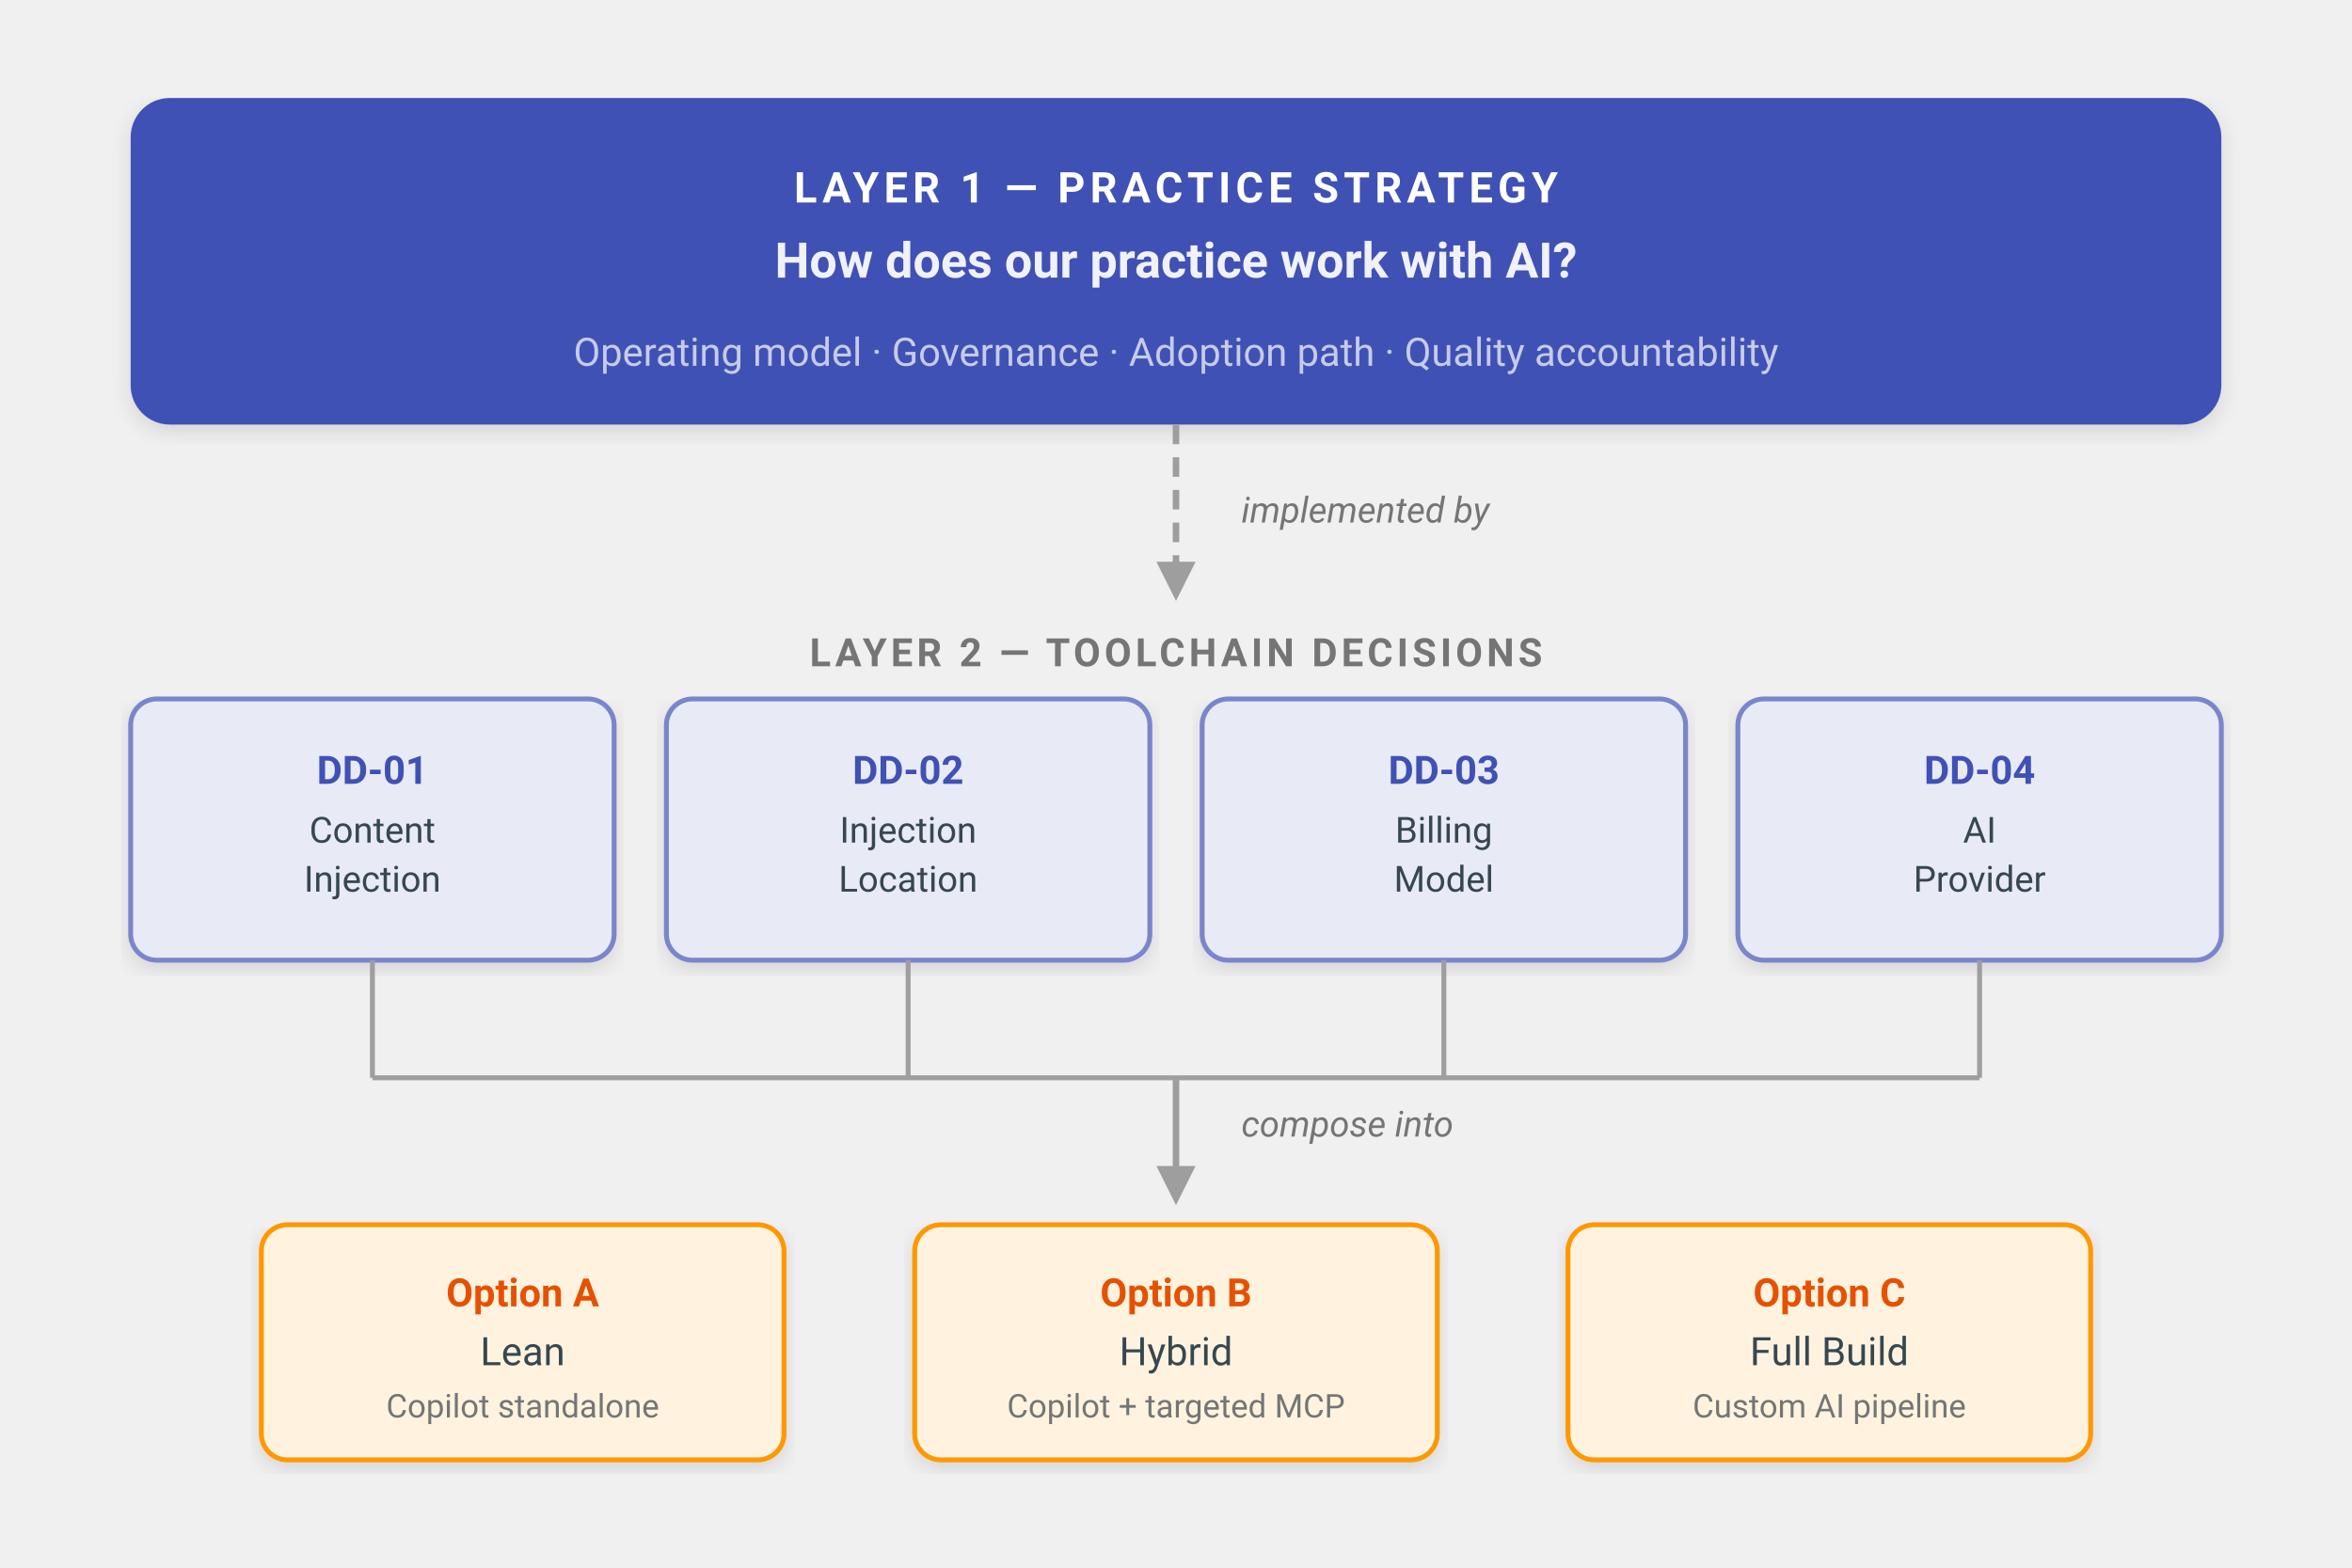
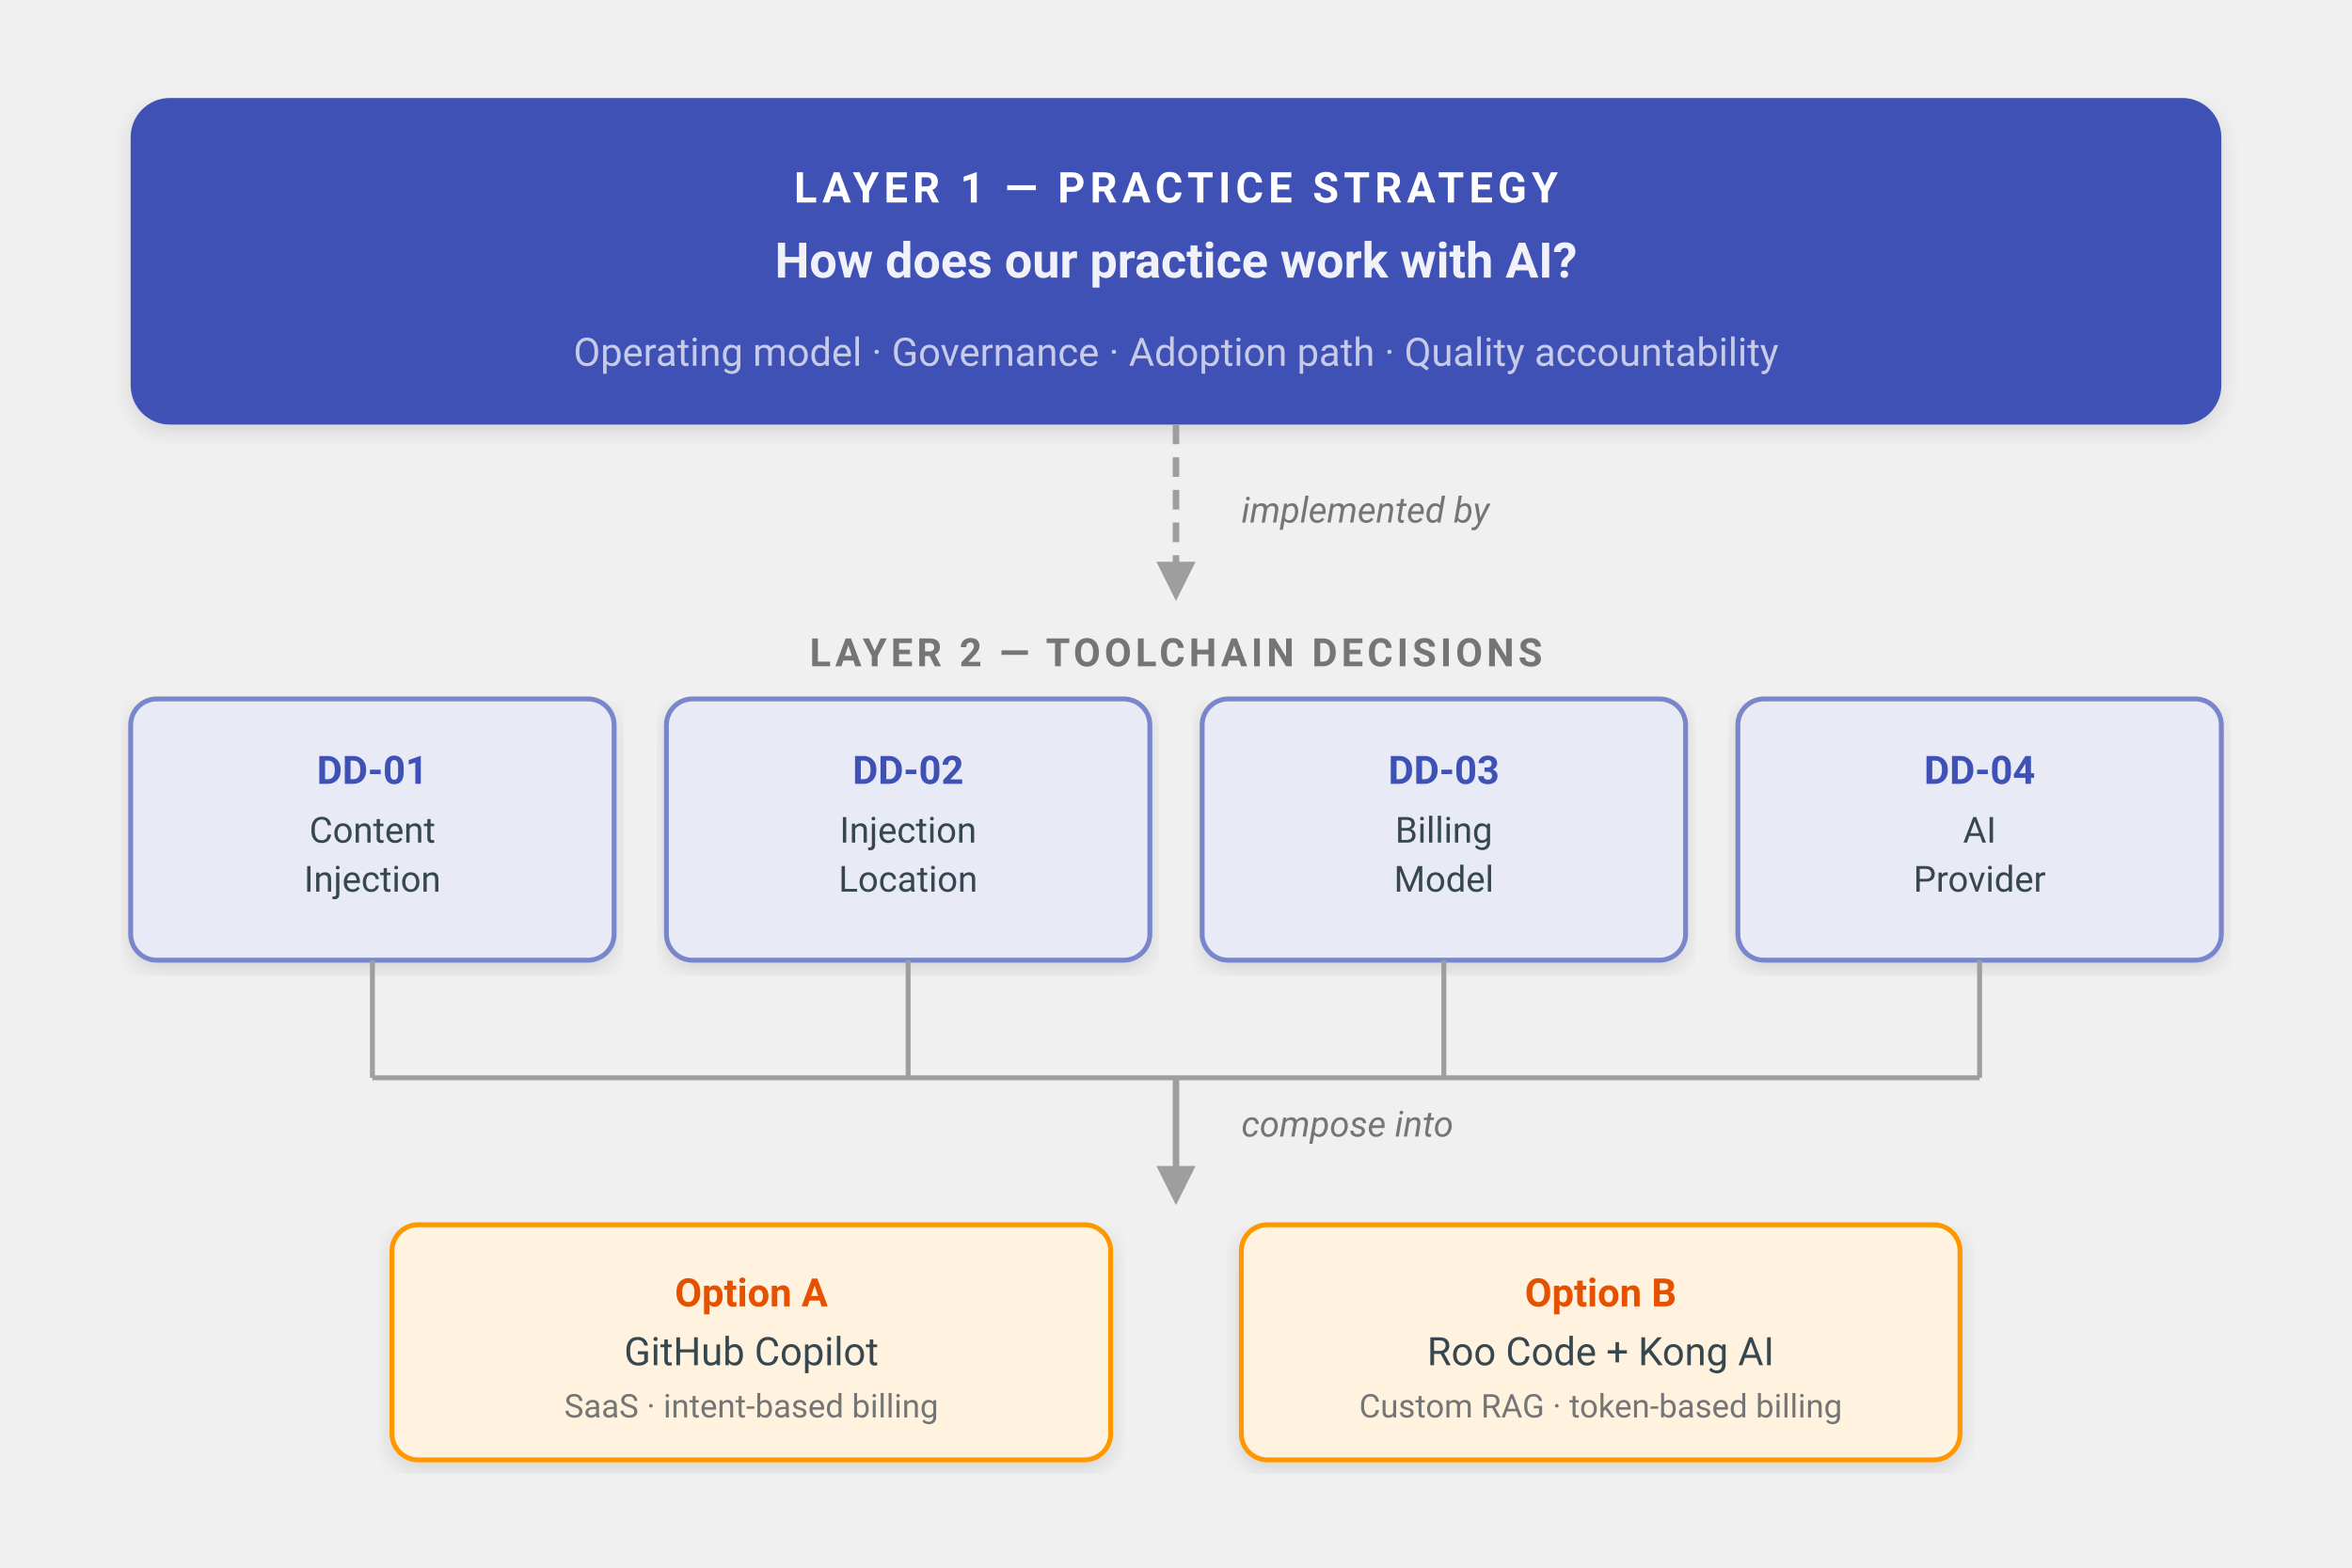
<svg xmlns="http://www.w3.org/2000/svg" viewBox="0 0 720 480" font-family="-apple-system, BlinkMacSystemFont, 'Segoe UI', Roboto, sans-serif">
  <defs>
    <filter id="shadow" x="-2%" y="-2%" width="104%" height="108%">
      <feDropShadow dx="0" dy="2" stdDeviation="3" flood-opacity="0.12" />
    </filter>
  </defs>
  <rect x="40" y="30" width="640" height="100" rx="12" fill="#3f51b5" filter="url(#shadow)" />
  <text x="360" y="62" text-anchor="middle" fill="#fff" font-size="13" font-weight="600" letter-spacing="1.5" text-transform="uppercase">LAYER 1 — PRACTICE STRATEGY</text>
  <text x="360" y="85" text-anchor="middle" fill="rgba(255,255,255,0.92)" font-size="15" font-weight="700">How does our practice work with AI?</text>
  <text x="360" y="112" text-anchor="middle" fill="rgba(255,255,255,0.7)" font-size="12">Operating model · Governance · Adoption path · Quality accountability</text>
  <line x1="360" y1="130" x2="360" y2="175" stroke="#9e9e9e" stroke-width="2" stroke-dasharray="6,4" />
  <polygon points="354,172 360,184 366,172" fill="#9e9e9e" />
  <text x="380" y="160" fill="#757575" font-size="11" font-style="italic">implemented by</text>
  <rect x="40" y="188" width="640" height="22" rx="4" fill="none" />
  <text x="360" y="204" text-anchor="middle" fill="#757575" font-size="12" font-weight="600" letter-spacing="1.2">LAYER 2 — TOOLCHAIN DECISIONS</text>
  <rect x="40" y="214" width="148" height="80" rx="8" fill="#e8eaf6" stroke="#7986cb" stroke-width="1.5" filter="url(#shadow)" />
  <text x="114" y="240" text-anchor="middle" fill="#3f51b5" font-size="12" font-weight="700">DD-01</text>
  <text x="114" y="258" text-anchor="middle" fill="#37474f" font-size="11">Content</text>
  <text x="114" y="273" text-anchor="middle" fill="#37474f" font-size="11">Injection</text>
  <rect x="204" y="214" width="148" height="80" rx="8" fill="#e8eaf6" stroke="#7986cb" stroke-width="1.5" filter="url(#shadow)" />
  <text x="278" y="240" text-anchor="middle" fill="#3f51b5" font-size="12" font-weight="700">DD-02</text>
  <text x="278" y="258" text-anchor="middle" fill="#37474f" font-size="11">Injection</text>
  <text x="278" y="273" text-anchor="middle" fill="#37474f" font-size="11">Location</text>
  <rect x="368" y="214" width="148" height="80" rx="8" fill="#e8eaf6" stroke="#7986cb" stroke-width="1.5" filter="url(#shadow)" />
  <text x="442" y="240" text-anchor="middle" fill="#3f51b5" font-size="12" font-weight="700">DD-03</text>
  <text x="442" y="258" text-anchor="middle" fill="#37474f" font-size="11">Billing</text>
  <text x="442" y="273" text-anchor="middle" fill="#37474f" font-size="11">Model</text>
  <rect x="532" y="214" width="148" height="80" rx="8" fill="#e8eaf6" stroke="#7986cb" stroke-width="1.5" filter="url(#shadow)" />
  <text x="606" y="240" text-anchor="middle" fill="#3f51b5" font-size="12" font-weight="700">DD-04</text>
  <text x="606" y="258" text-anchor="middle" fill="#37474f" font-size="11">AI</text>
  <text x="606" y="273" text-anchor="middle" fill="#37474f" font-size="11">Provider</text>
  <line x1="114" y1="294" x2="114" y2="330" stroke="#9e9e9e" stroke-width="1.5" />
  <line x1="278" y1="294" x2="278" y2="330" stroke="#9e9e9e" stroke-width="1.5" />
  <line x1="442" y1="294" x2="442" y2="330" stroke="#9e9e9e" stroke-width="1.5" />
  <line x1="606" y1="294" x2="606" y2="330" stroke="#9e9e9e" stroke-width="1.5" />
  <line x1="114" y1="330" x2="606" y2="330" stroke="#9e9e9e" stroke-width="1.5" />
  <line x1="360" y1="330" x2="360" y2="360" stroke="#9e9e9e" stroke-width="2" />
  <polygon points="354,357 360,369 366,357" fill="#9e9e9e" />
  <text x="380" y="348" fill="#757575" font-size="11" font-style="italic">compose into</text>
-   <rect x="80" y="375" width="160" height="72" rx="8" fill="#fff3e0" stroke="#ff9800" stroke-width="1.5" filter="url(#shadow)" />
-   <text x="160" y="400" text-anchor="middle" fill="#e65100" font-size="12" font-weight="700">Option A</text>
-   <text x="160" y="418" text-anchor="middle" fill="#37474f" font-size="12">Lean</text>
-   <text x="160" y="434" text-anchor="middle" fill="#757575" font-size="10">Copilot standalone</text>
-   <rect x="280" y="375" width="160" height="72" rx="8" fill="#fff3e0" stroke="#ff9800" stroke-width="1.5" filter="url(#shadow)" />
-   <text x="360" y="400" text-anchor="middle" fill="#e65100" font-size="12" font-weight="700">Option B</text>
-   <text x="360" y="418" text-anchor="middle" fill="#37474f" font-size="12">Hybrid</text>
-   <text x="360" y="434" text-anchor="middle" fill="#757575" font-size="10">Copilot + targeted MCP</text>
-   <rect x="480" y="375" width="160" height="72" rx="8" fill="#fff3e0" stroke="#ff9800" stroke-width="1.5" filter="url(#shadow)" />
-   <text x="560" y="400" text-anchor="middle" fill="#e65100" font-size="12" font-weight="700">Option C</text>
-   <text x="560" y="418" text-anchor="middle" fill="#37474f" font-size="12">Full Build</text>
-   <text x="560" y="434" text-anchor="middle" fill="#757575" font-size="10">Custom AI pipeline</text>
+   <rect x="120" y="375" width="220" height="72" rx="8" fill="#fff3e0" stroke="#ff9800" stroke-width="1.5" filter="url(#shadow)" />
+   <text x="230" y="400" text-anchor="middle" fill="#e65100" font-size="12" font-weight="700">Option A</text>
+   <text x="230" y="418" text-anchor="middle" fill="#37474f" font-size="12">GitHub Copilot</text>
+   <text x="230" y="434" text-anchor="middle" fill="#757575" font-size="10">SaaS · intent-based billing</text>
+   <rect x="380" y="375" width="220" height="72" rx="8" fill="#fff3e0" stroke="#ff9800" stroke-width="1.5" filter="url(#shadow)" />
+   <text x="490" y="400" text-anchor="middle" fill="#e65100" font-size="12" font-weight="700">Option B</text>
+   <text x="490" y="418" text-anchor="middle" fill="#37474f" font-size="12">Roo Code + Kong AI</text>
+   <text x="490" y="434" text-anchor="middle" fill="#757575" font-size="10">Custom RAG · token-based billing</text>
</svg>
